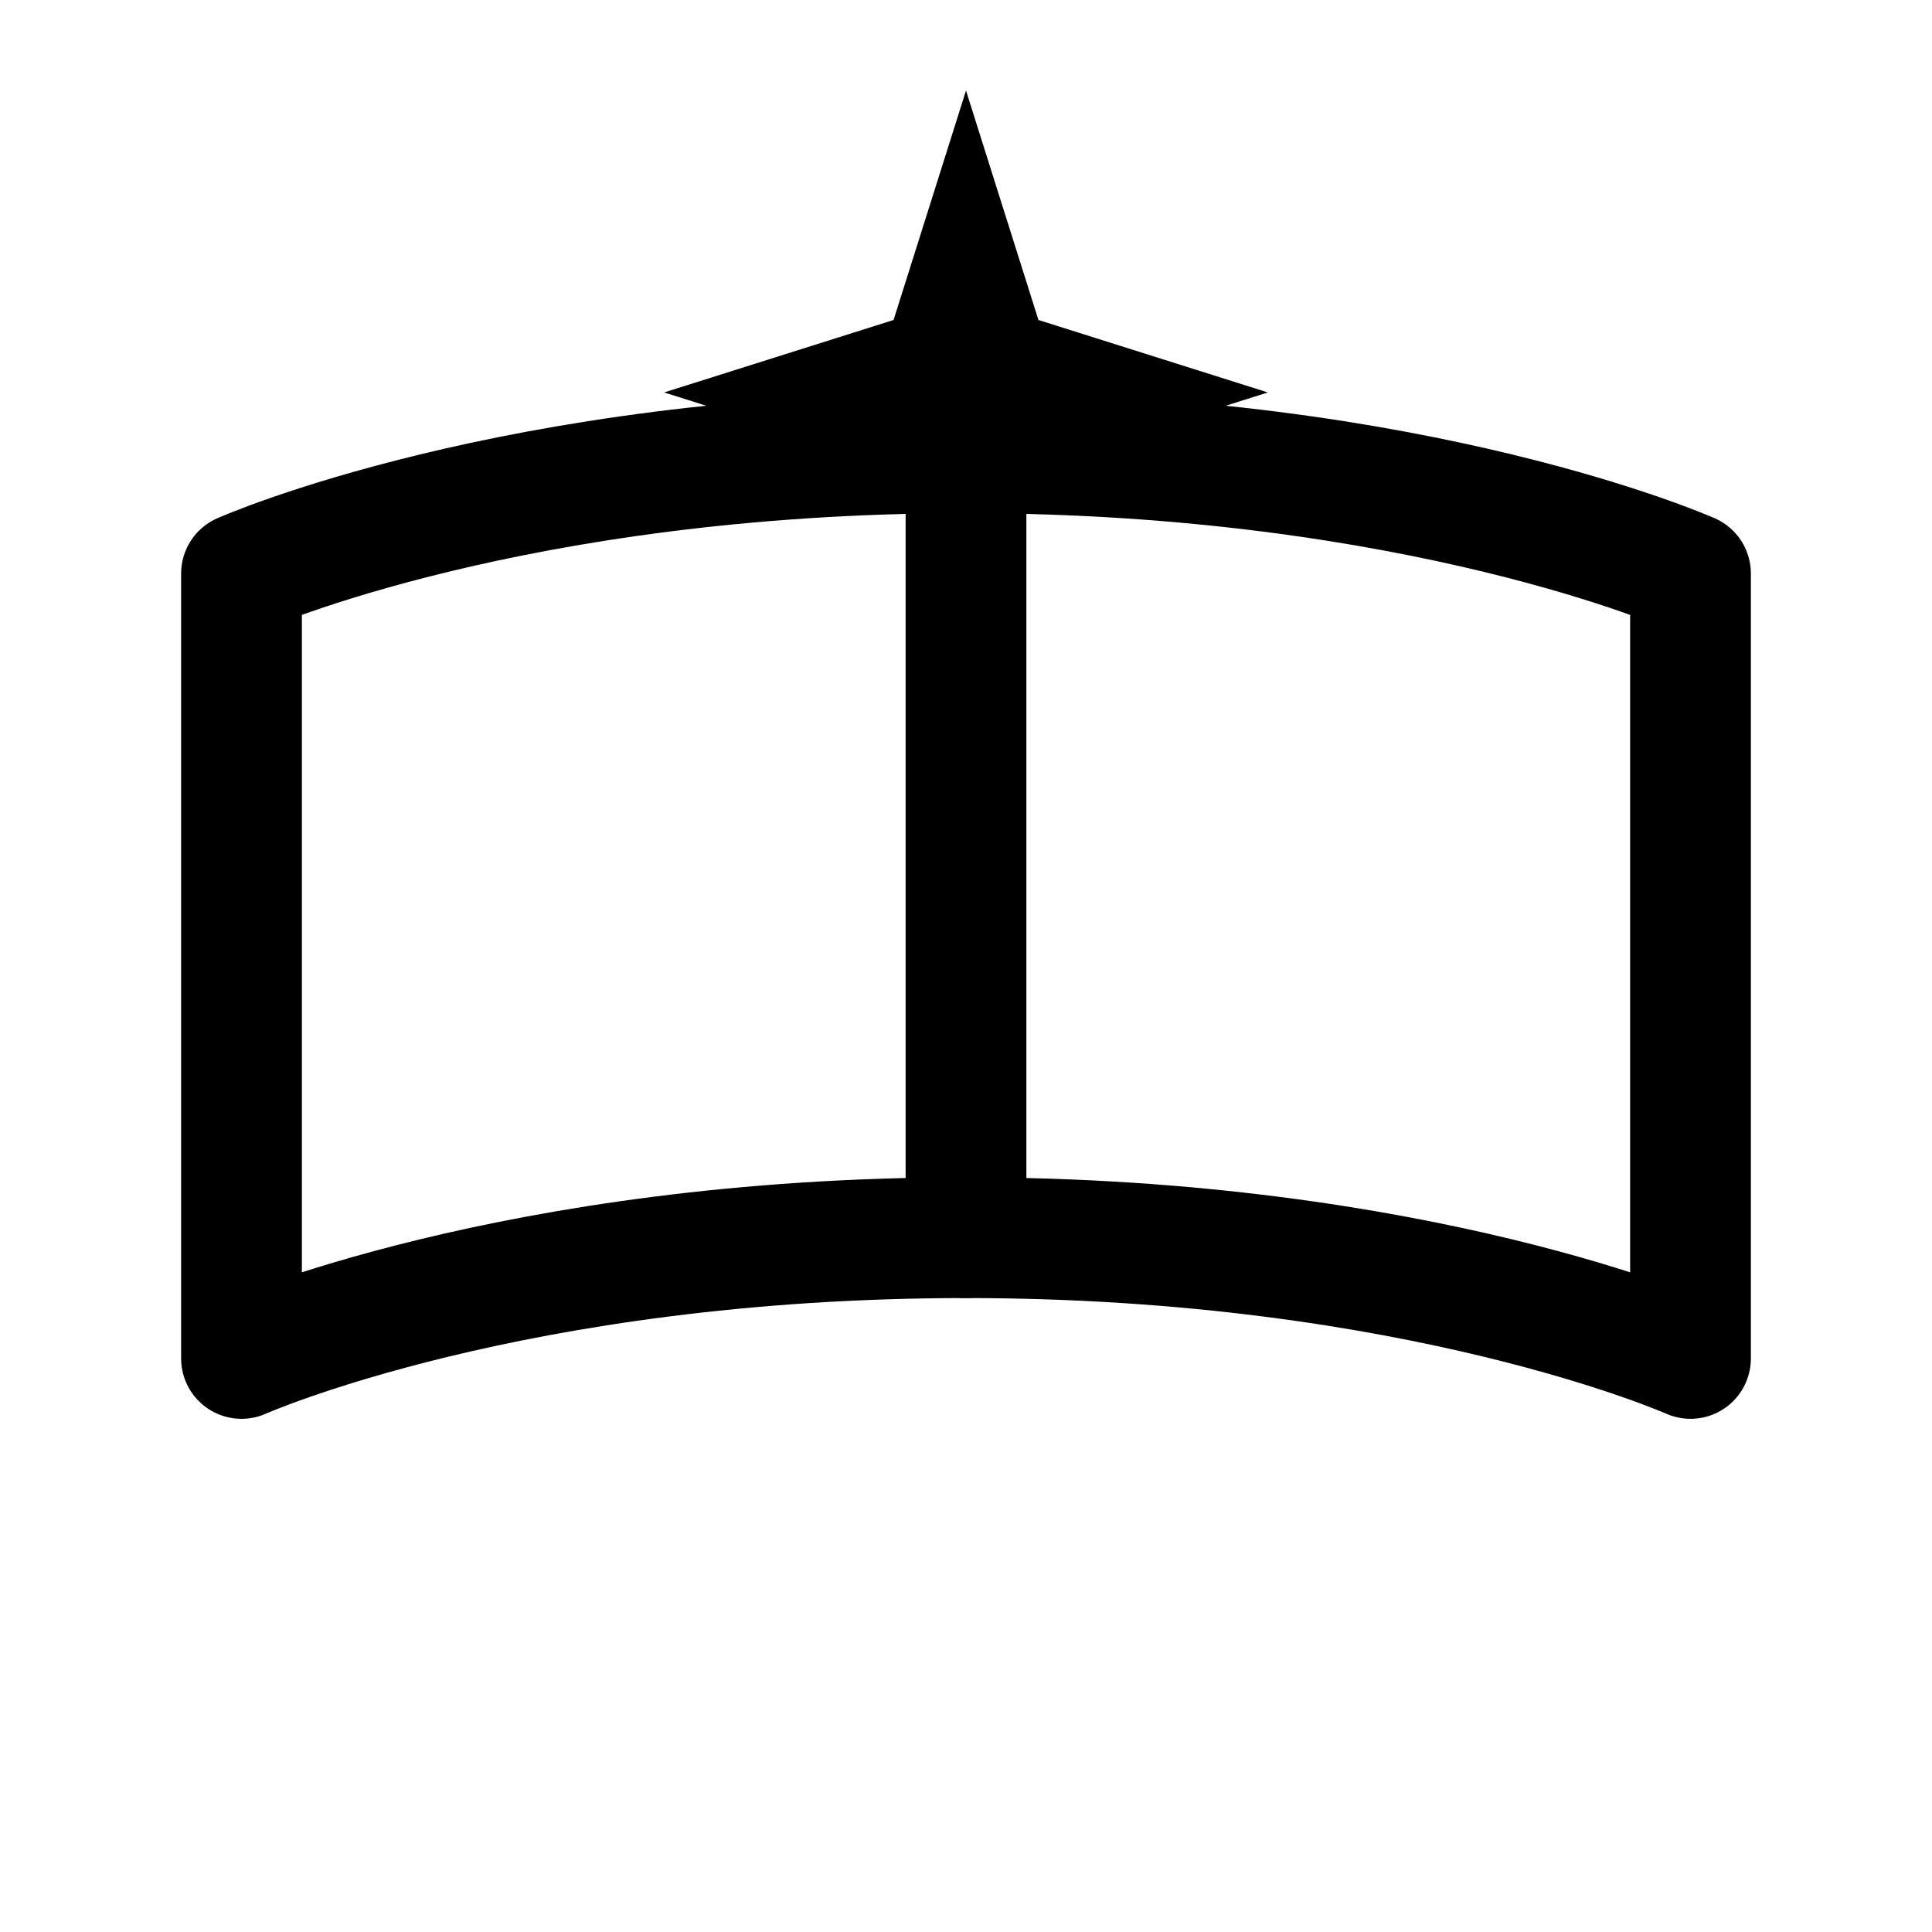
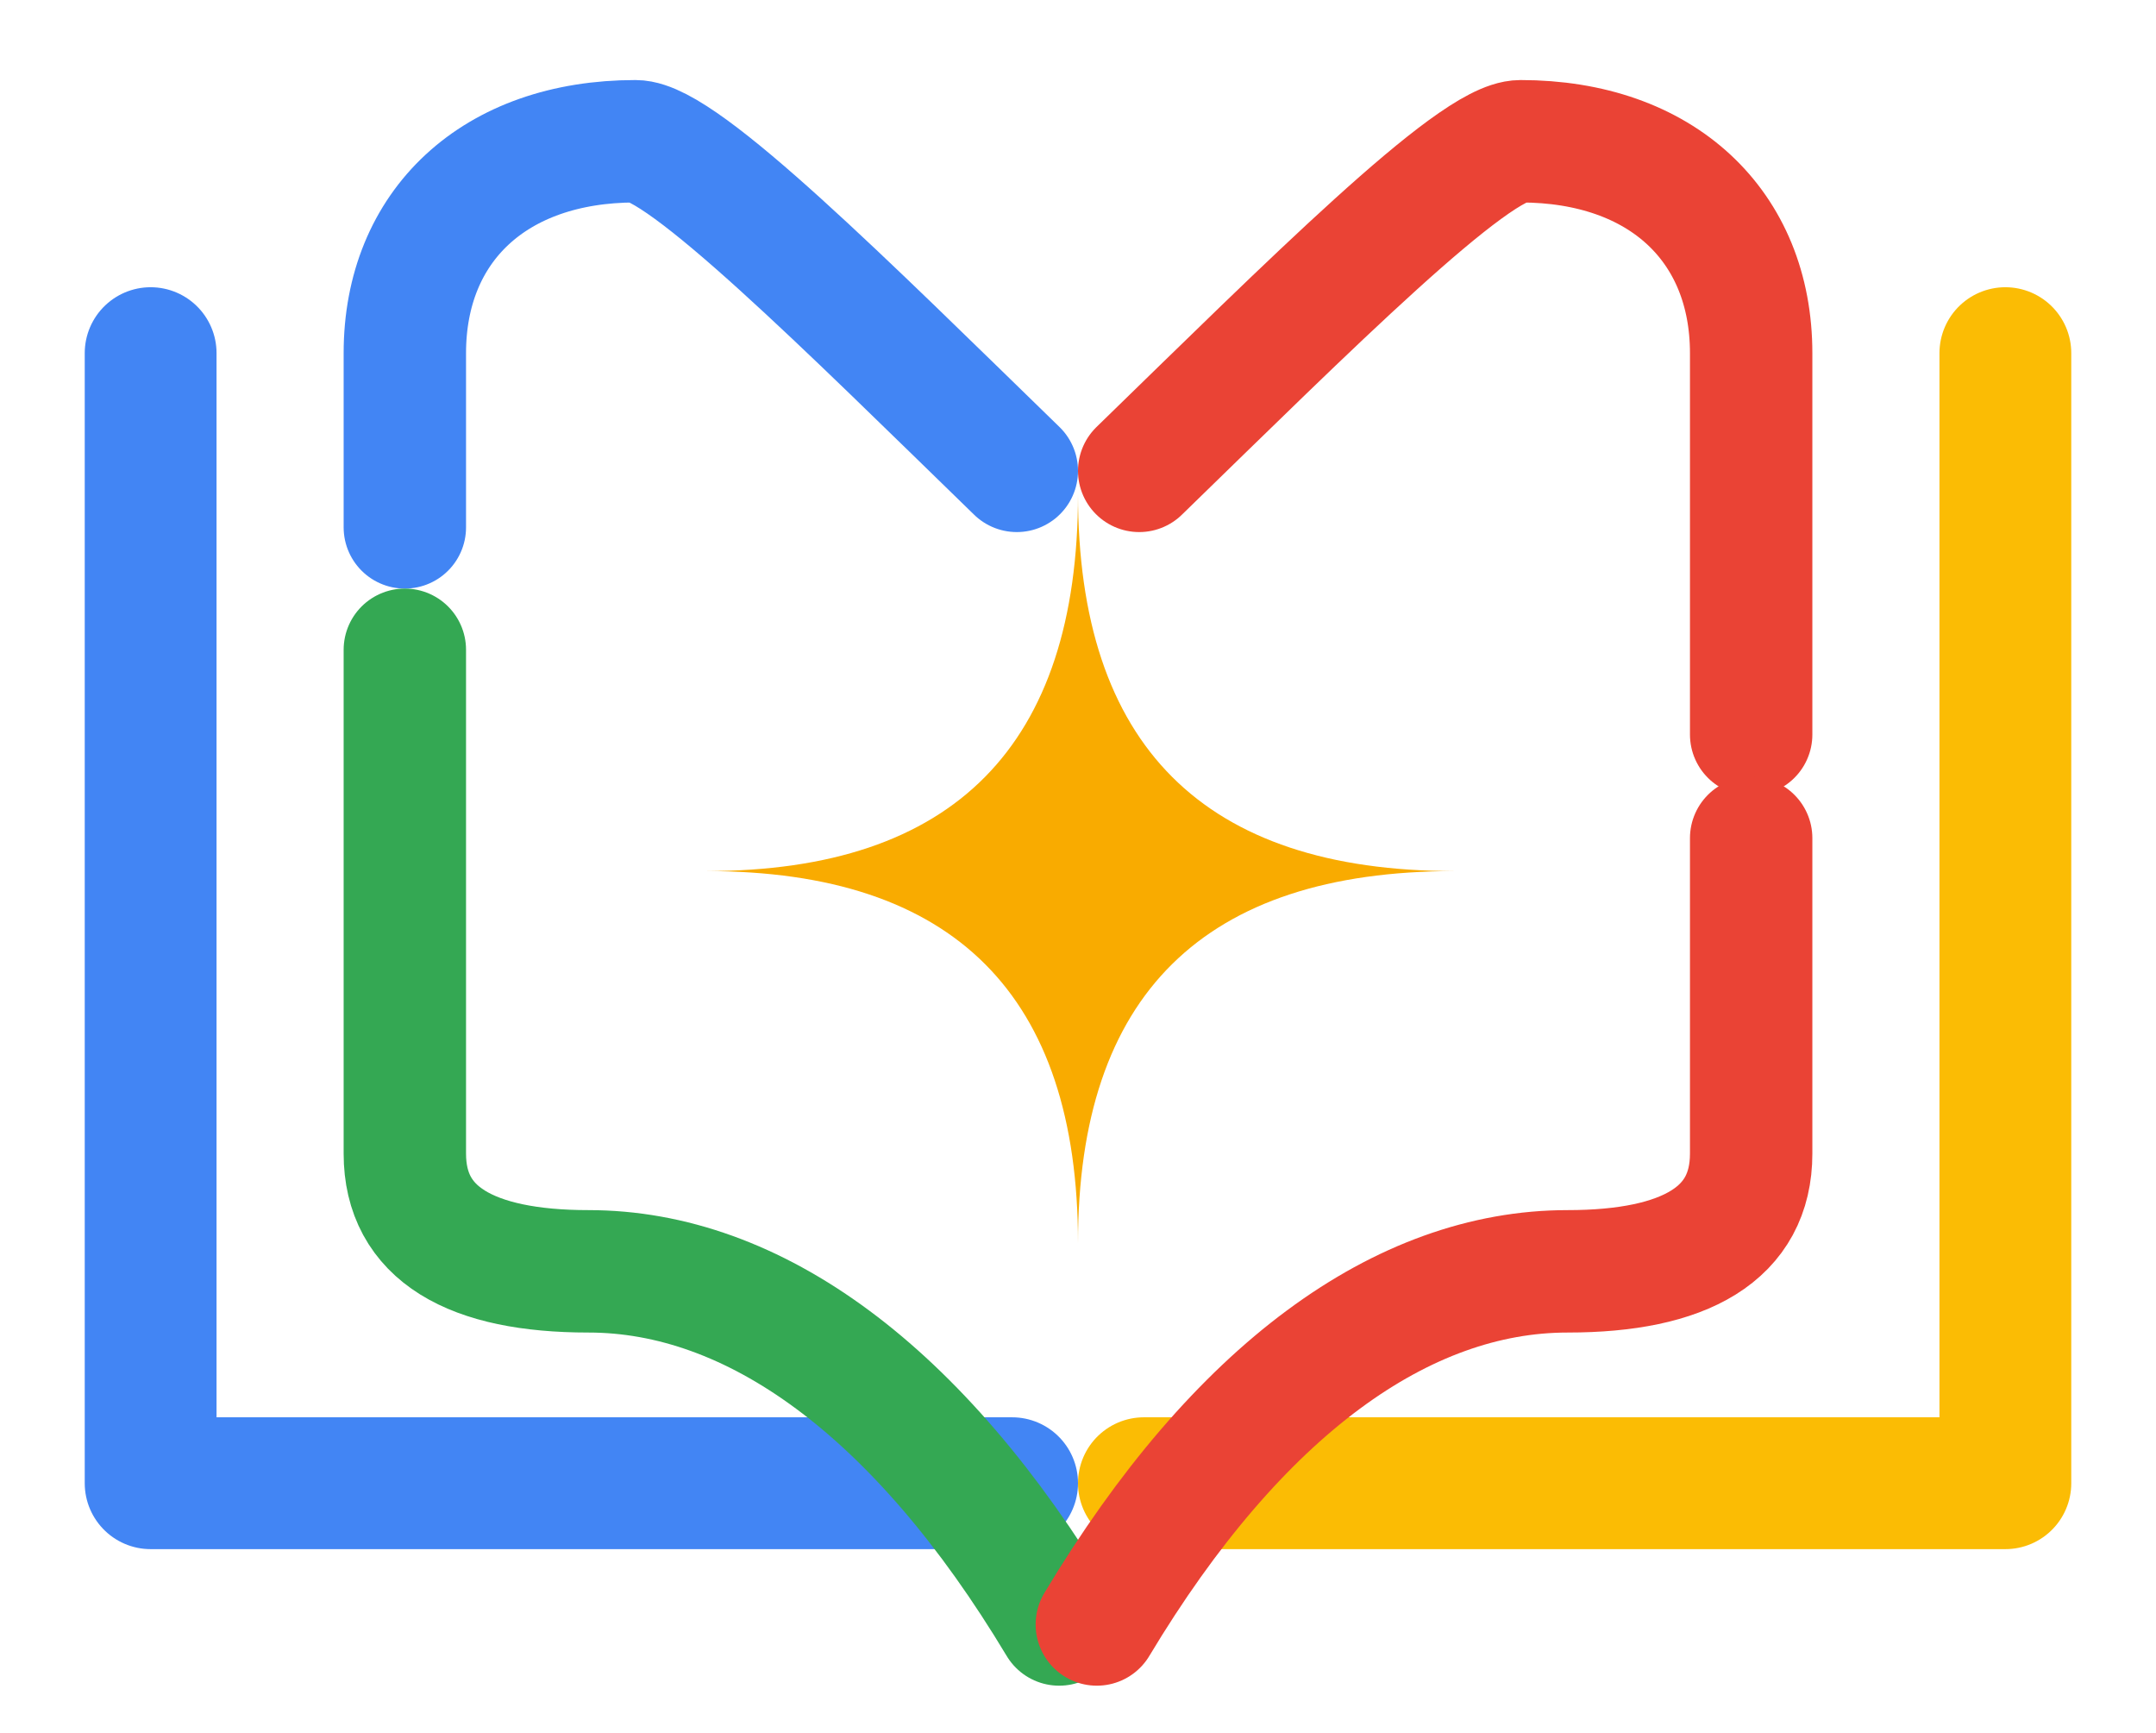
- <svg xmlns="http://www.w3.org/2000/svg" viewBox="0 0 32 32" fill="none" stroke="currentColor">
-   <path d="M4 22.5C4 22.5 8.5 20.5 16 20.5C23.5 20.5 28 22.5 28 22.5V9.5C28 9.5 23.5 7.5 16 7.5C8.5 7.5 4 9.5 4 9.5V22.5Z" stroke-width="2" stroke-linejoin="round" stroke-linecap="round" />
-   <path d="M16 7.5V20.5" stroke-width="2" stroke-linecap="round" />
-   <path d="M16 1.5L17.2 5.3L21 6.5L17.2 7.7L16 11.5L14.8 7.7L11 6.5L14.8 5.3L16 1.5Z" fill="currentColor" stroke="none" />
+ <svg xmlns="http://www.w3.org/2000/svg" viewBox="0 0 458 368" fill="none">
+   <path d="M 32 75 V 315 H 215" stroke="#4285F4" stroke-width="28" stroke-linecap="round" stroke-linejoin="round" />
+   <path d="M 426 75 V 315 H 243" stroke="#FBBC04" stroke-width="28" stroke-linecap="round" stroke-linejoin="round" />
+   <path d="M 216 100 C 180 65 145 30 135 30 C 105 30 86 48 86 75 V 112" stroke="#4285F4" stroke-width="26" stroke-linecap="round" />
+   <path d="M 86 138 V 245 C 86 262 100 270 125 270 C 160 270 195 295 225 345" stroke="#34A853" stroke-width="26" stroke-linecap="round" />
+   <path d="M 242 100 C 278 65 313 30 323 30 C 353 30 372 48 372 75 V 156" stroke="#EA4335" stroke-width="26" stroke-linecap="round" />
+   <path d="M 372 178 V 245 C 372 262 358 270 333 270 C 298 270 263 295 233 345" stroke="#EA4335" stroke-width="26" stroke-linecap="round" />
+   <path d="M 229 105 Q 229 185 150 185 Q 229 185 229 264 Q 229 185 309 185 Q 229 185 229 105 Z" fill="#F9AB00" />
</svg>
